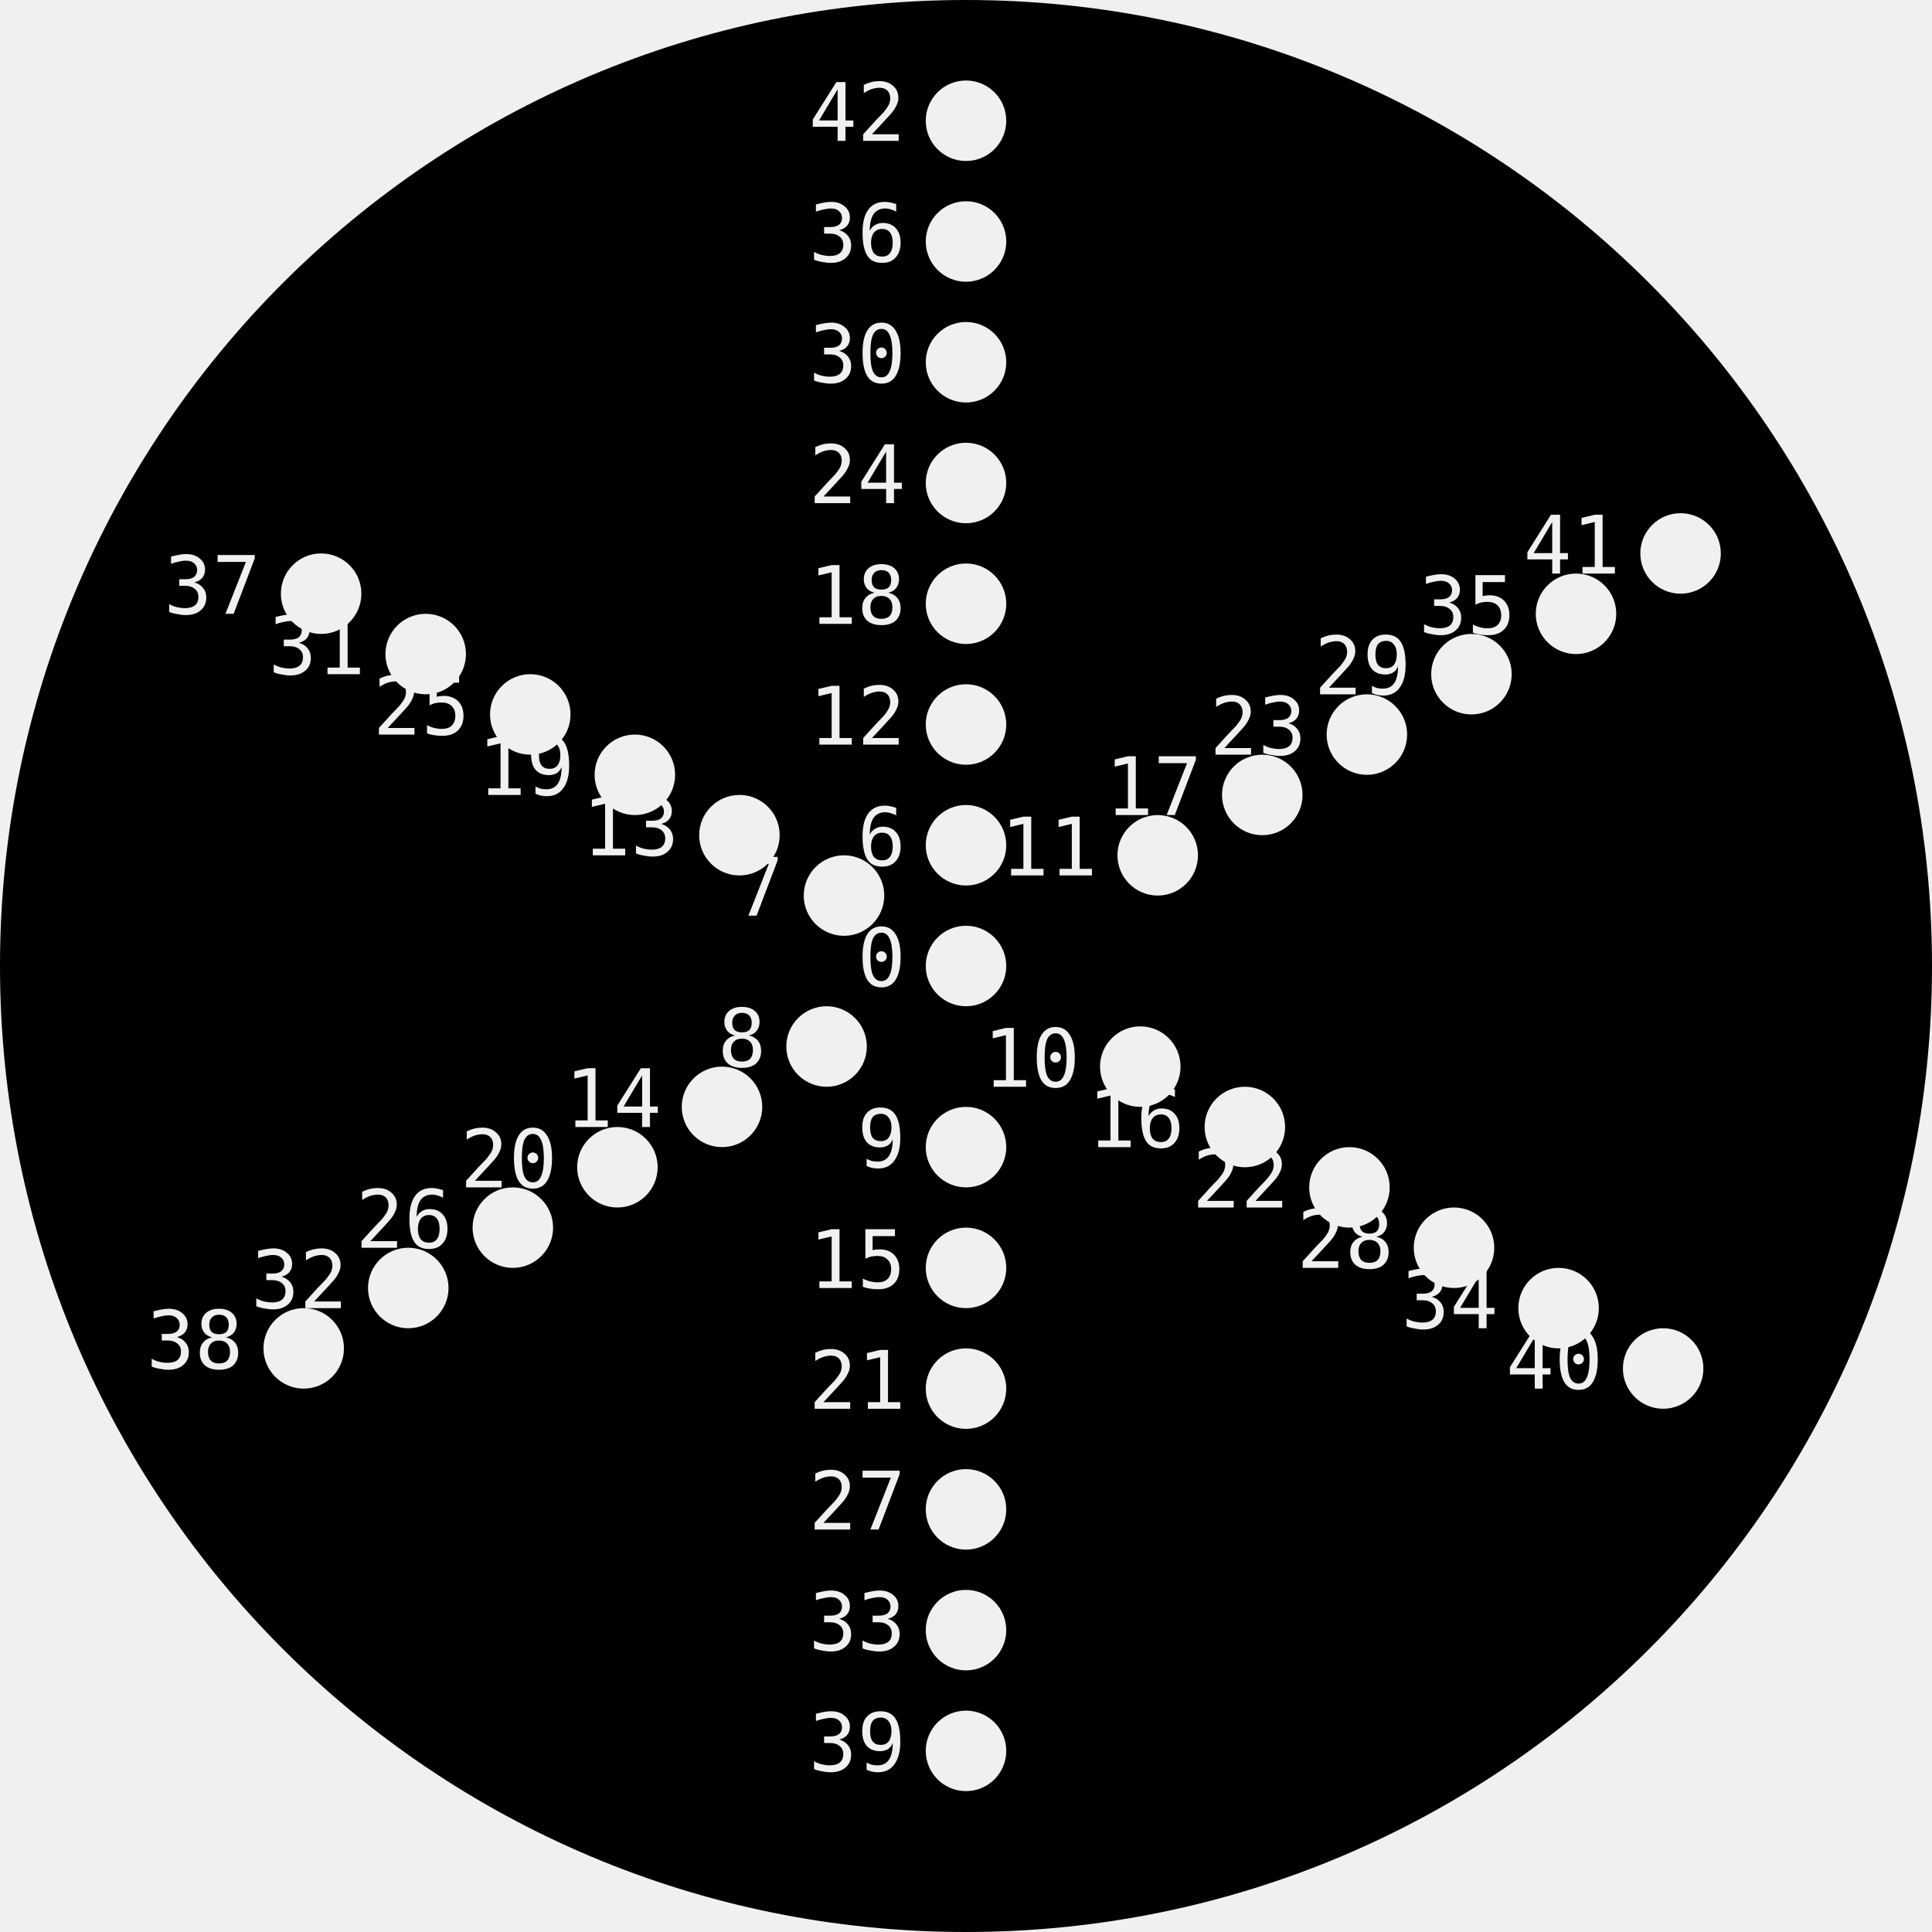
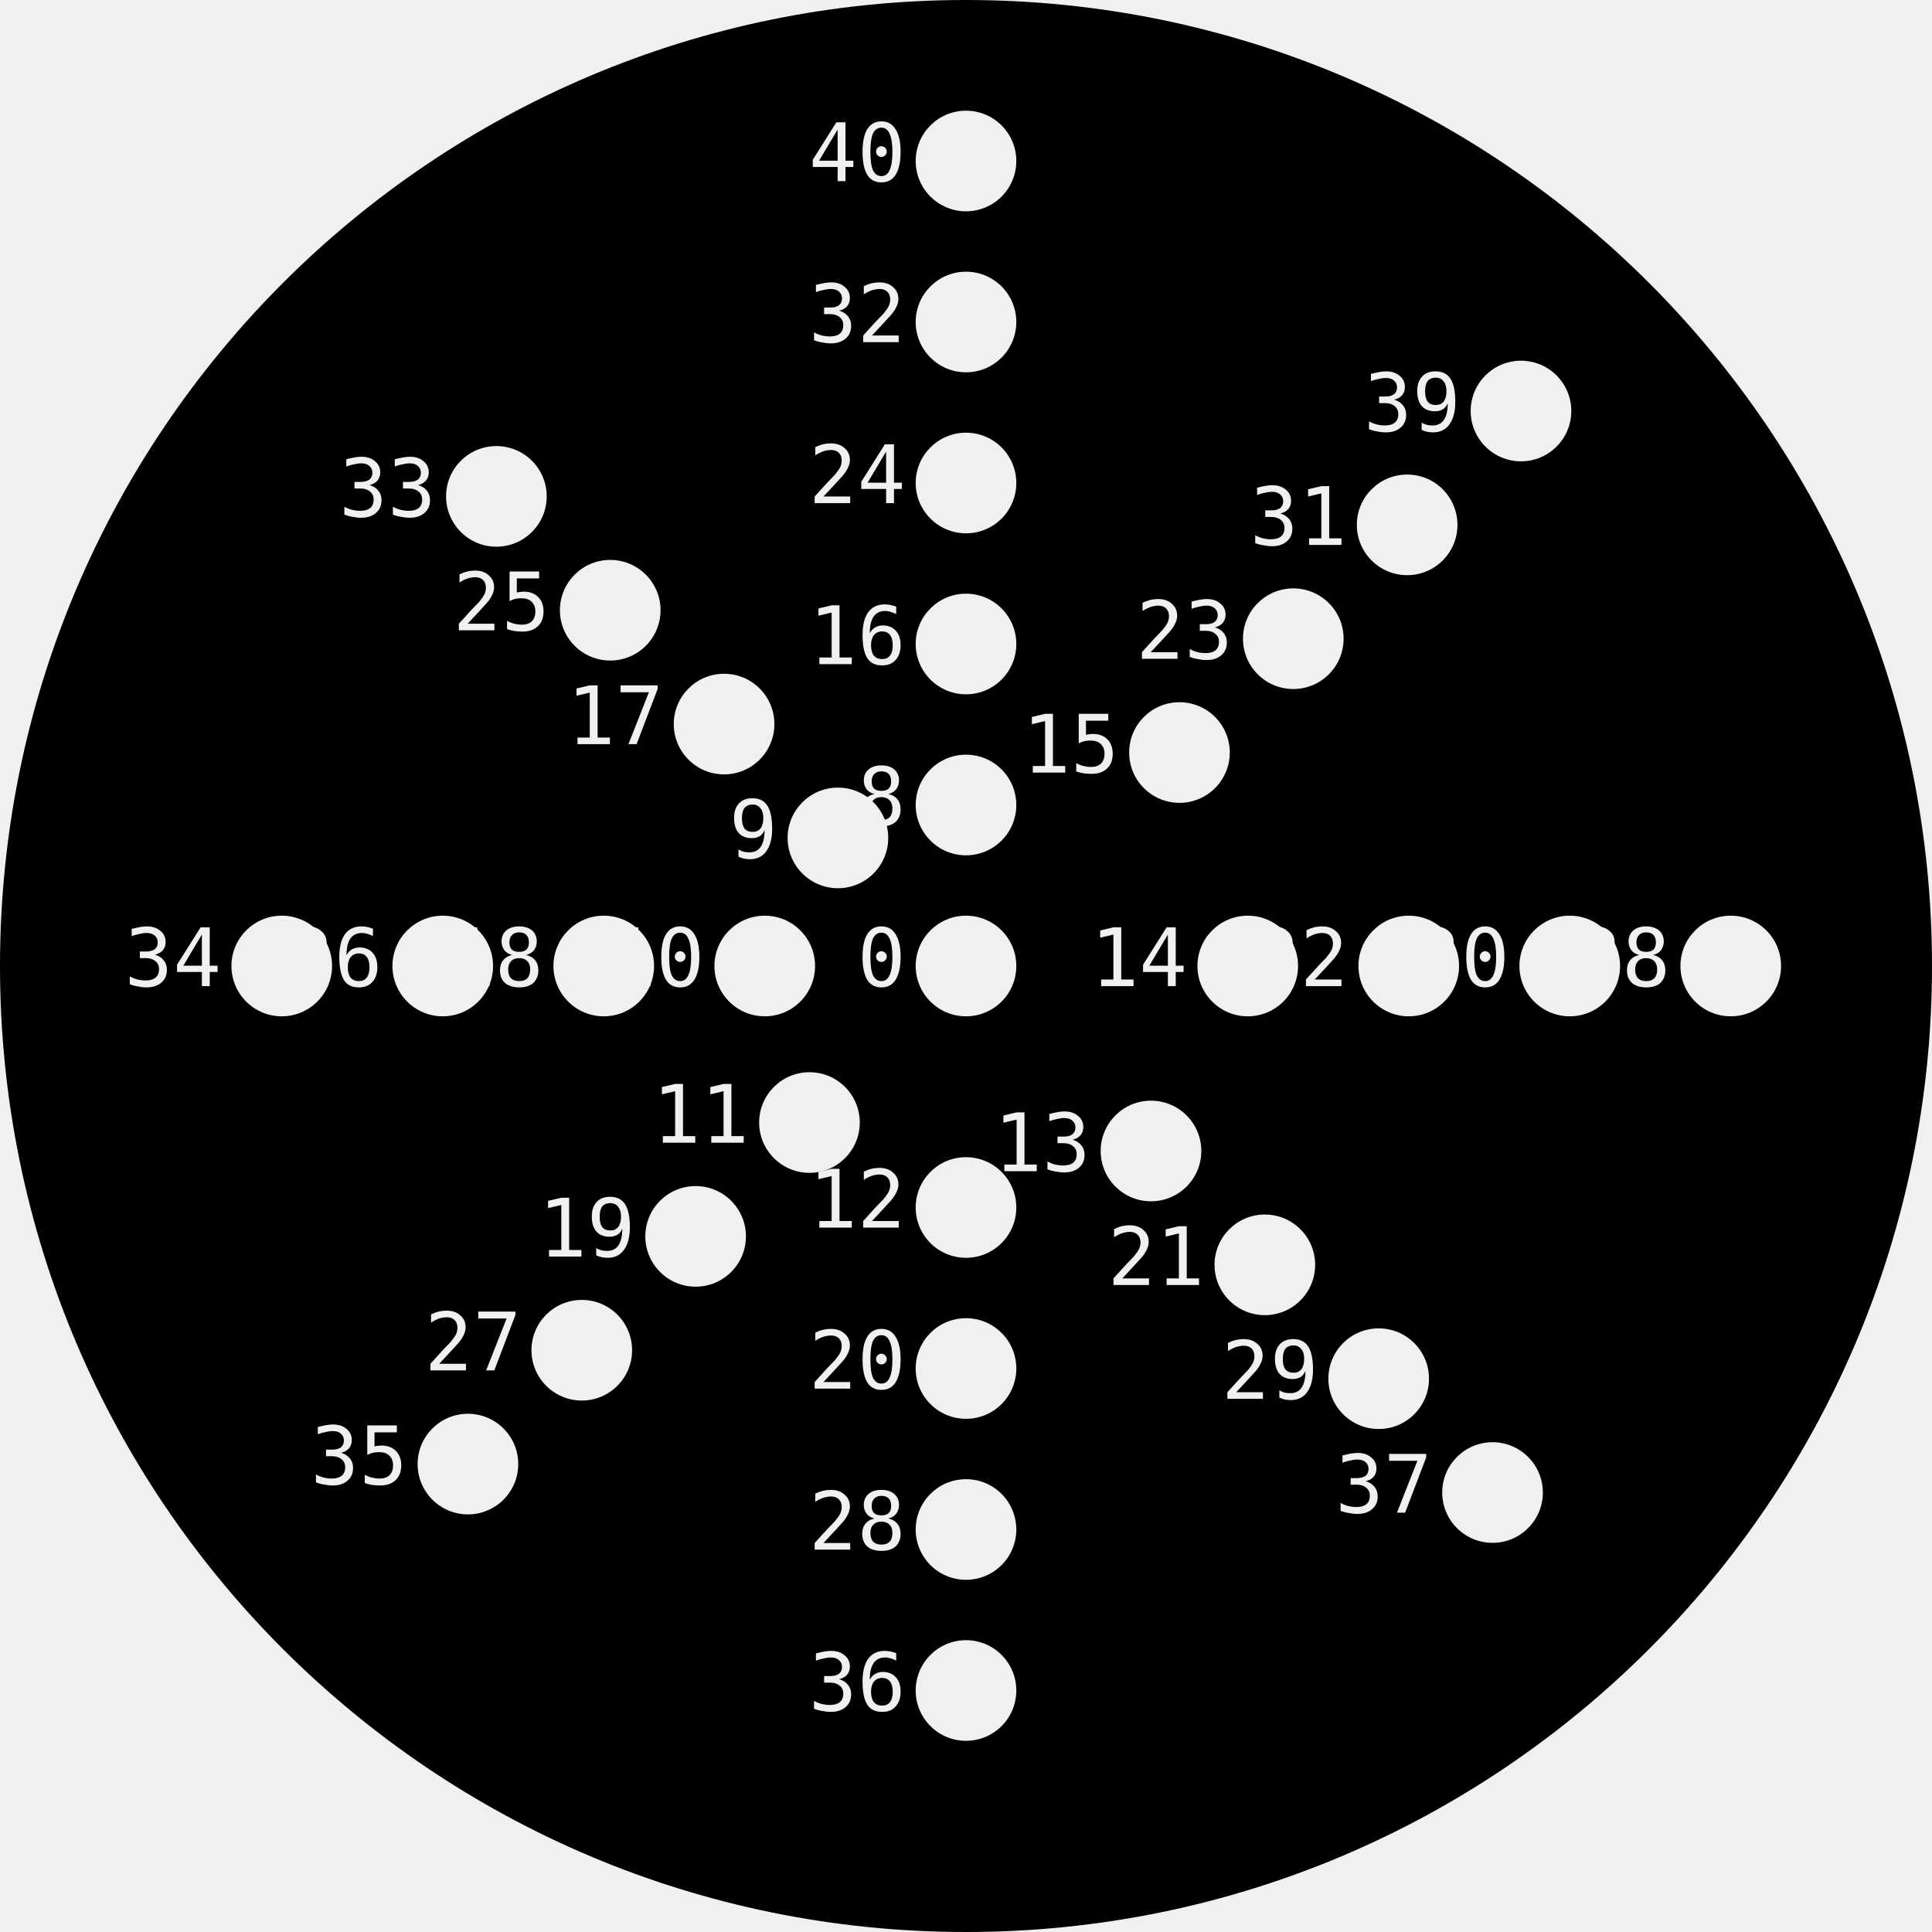
<svg xmlns="http://www.w3.org/2000/svg" xmlns:ns1="http://nathanfriend.io/inspiral">
  <style>
    text {
      font-family: monospace;
      font-size: 4px;
    }
  </style>
  <g>
    <mask id="holes">
      <rect width="100%" height="100%" fill="white" />
-       <circle cx="48" cy="48" r="2" ns1:hole-name="0" ns1:hole-text-position-angle="3.141592653589793" ns1:hole-text-rotation-angle="0" />
+       <circle cx="48" cy="48" r="2.5" ns1:hole-name="0" ns1:hole-text-position-angle="3.141592653589793" ns1:hole-text-rotation-angle="0" />
      <text x="45" y="49" text-anchor="end">0</text>
-       <circle cx="48" cy="42" r="2" ns1:hole-name="6" ns1:hole-text-position-angle="3.141592653589793" ns1:hole-text-rotation-angle="0" />
-       <text x="45" y="43" text-anchor="end">6</text>
-       <circle cx="48" cy="36" r="2" ns1:hole-name="12" ns1:hole-text-position-angle="3.141592653589793" ns1:hole-text-rotation-angle="0" />
-       <text x="45" y="37" text-anchor="end">12</text>
-       <circle cx="48" cy="30" r="2" ns1:hole-name="18" ns1:hole-text-position-angle="3.141592653589793" ns1:hole-text-rotation-angle="0" />
-       <text x="45" y="31" text-anchor="end">18</text>
-       <circle cx="48" cy="24" r="2" ns1:hole-name="24" ns1:hole-text-position-angle="3.141592653589793" ns1:hole-text-rotation-angle="0" />
+       <circle cx="48" cy="40" r="2.5" ns1:hole-name="8" ns1:hole-text-position-angle="3.141592653589793" ns1:hole-text-rotation-angle="0" />
+       <text x="45" y="41" text-anchor="end">8</text>
+       <circle cx="48" cy="32" r="2.5" ns1:hole-name="16" ns1:hole-text-position-angle="3.141592653589793" ns1:hole-text-rotation-angle="0" />
+       <text x="45" y="33" text-anchor="end">16</text>
+       <circle cx="48" cy="24" r="2.5" ns1:hole-name="24" ns1:hole-text-position-angle="3.141592653589793" ns1:hole-text-rotation-angle="0" />
      <text x="45" y="25" text-anchor="end">24</text>
-       <circle cx="48" cy="18" r="2" ns1:hole-name="30" ns1:hole-text-position-angle="3.141592653589793" ns1:hole-text-rotation-angle="0" />
-       <text x="45" y="19" text-anchor="end">30</text>
-       <circle cx="48" cy="12" r="2" ns1:hole-name="36" ns1:hole-text-position-angle="3.141592653589793" ns1:hole-text-rotation-angle="0" />
-       <text x="45" y="13" text-anchor="end">36</text>
-       <circle cx="48" cy="6" r="2" ns1:hole-name="42" ns1:hole-text-position-angle="3.141592653589793" ns1:hole-text-rotation-angle="0" />
-       <text x="45" y="7" text-anchor="end">42</text>
-       <circle cx="41.938" cy="44.5" r="2" ns1:hole-name="7" ns1:hole-text-position-angle="4.1887902047863905" ns1:hole-text-rotation-angle="1.0471975511965974" />
-       <text x="38.938" y="45.5" text-anchor="end">7</text>
-       <circle cx="36.742" cy="41.5" r="2" ns1:hole-name="13" ns1:hole-text-position-angle="4.1887902047863905" ns1:hole-text-rotation-angle="1.0471975511965974" />
-       <text x="33.742" y="42.5" text-anchor="end">13</text>
-       <circle cx="31.546" cy="38.5" r="2" ns1:hole-name="19" ns1:hole-text-position-angle="4.1887902047863905" ns1:hole-text-rotation-angle="1.0471975511965974" />
-       <text x="28.546" y="39.5" text-anchor="end">19</text>
-       <circle cx="26.349" cy="35.5" r="2" ns1:hole-name="25" ns1:hole-text-position-angle="4.1887902047863905" ns1:hole-text-rotation-angle="1.0471975511965974" />
-       <text x="23.349" y="36.5" text-anchor="end">25</text>
-       <circle cx="21.153" cy="32.5" r="2" ns1:hole-name="31" ns1:hole-text-position-angle="4.1887902047863905" ns1:hole-text-rotation-angle="1.0471975511965974" />
-       <text x="18.153" y="33.5" text-anchor="end">31</text>
-       <circle cx="15.957" cy="29.5" r="2" ns1:hole-name="37" ns1:hole-text-position-angle="4.1887902047863905" ns1:hole-text-rotation-angle="1.0471975511965974" />
-       <text x="12.957" y="30.5" text-anchor="end">37</text>
-       <circle cx="41.072" cy="52" r="2" ns1:hole-name="8" ns1:hole-text-position-angle="5.235987755982988" ns1:hole-text-rotation-angle="2.0943951023931953" />
-       <text x="38.072" y="53" text-anchor="end">8</text>
-       <circle cx="35.876" cy="55" r="2" ns1:hole-name="14" ns1:hole-text-position-angle="5.235987755982988" ns1:hole-text-rotation-angle="2.0943951023931953" />
-       <text x="32.876" y="56" text-anchor="end">14</text>
-       <circle cx="30.679" cy="58" r="2" ns1:hole-name="20" ns1:hole-text-position-angle="5.235987755982988" ns1:hole-text-rotation-angle="2.0943951023931953" />
-       <text x="27.679" y="59" text-anchor="end">20</text>
-       <circle cx="25.483" cy="61" r="2" ns1:hole-name="26" ns1:hole-text-position-angle="5.235987755982988" ns1:hole-text-rotation-angle="2.0943951023931953" />
-       <text x="22.483" y="62" text-anchor="end">26</text>
-       <circle cx="20.287" cy="64" r="2" ns1:hole-name="32" ns1:hole-text-position-angle="5.235987755982988" ns1:hole-text-rotation-angle="2.0943951023931953" />
-       <text x="17.287" y="65" text-anchor="end">32</text>
-       <circle cx="15.091" cy="67" r="2" ns1:hole-name="38" ns1:hole-text-position-angle="5.235987755982988" ns1:hole-text-rotation-angle="2.0943951023931953" />
-       <text x="12.091" y="68" text-anchor="end">38</text>
-       <circle cx="48" cy="57" r="2" ns1:hole-name="9" ns1:hole-text-position-angle="6.283185307179586" ns1:hole-text-rotation-angle="3.141592653589793" />
-       <text x="45" y="58" text-anchor="end">9</text>
-       <circle cx="48" cy="63" r="2" ns1:hole-name="15" ns1:hole-text-position-angle="6.283185307179586" ns1:hole-text-rotation-angle="3.141592653589793" />
-       <text x="45" y="64" text-anchor="end">15</text>
-       <circle cx="48" cy="69" r="2" ns1:hole-name="21" ns1:hole-text-position-angle="6.283185307179586" ns1:hole-text-rotation-angle="3.141592653589793" />
-       <text x="45" y="70" text-anchor="end">21</text>
-       <circle cx="48" cy="75" r="2" ns1:hole-name="27" ns1:hole-text-position-angle="6.283185307179586" ns1:hole-text-rotation-angle="3.141592653589793" />
-       <text x="45" y="76" text-anchor="end">27</text>
-       <circle cx="48" cy="81" r="2" ns1:hole-name="33" ns1:hole-text-position-angle="6.283185307179586" ns1:hole-text-rotation-angle="3.141592653589793" />
-       <text x="45" y="82" text-anchor="end">33</text>
-       <circle cx="48" cy="87" r="2" ns1:hole-name="39" ns1:hole-text-position-angle="6.283185307179586" ns1:hole-text-rotation-angle="3.141592653589793" />
-       <text x="45" y="88" text-anchor="end">39</text>
-       <circle cx="56.66" cy="53" r="2" ns1:hole-name="10" ns1:hole-text-position-angle="7.330382858376184" ns1:hole-text-rotation-angle="4.1887902047863905" />
-       <text x="53.66" y="54" text-anchor="end">10</text>
-       <circle cx="61.856" cy="56" r="2" ns1:hole-name="16" ns1:hole-text-position-angle="7.330382858376184" ns1:hole-text-rotation-angle="4.1887902047863905" />
-       <text x="58.856" y="57" text-anchor="end">16</text>
-       <circle cx="67.053" cy="59" r="2" ns1:hole-name="22" ns1:hole-text-position-angle="7.330382858376184" ns1:hole-text-rotation-angle="4.1887902047863905" />
-       <text x="64.053" y="60" text-anchor="end">22</text>
-       <circle cx="72.249" cy="62" r="2" ns1:hole-name="28" ns1:hole-text-position-angle="7.330382858376184" ns1:hole-text-rotation-angle="4.1887902047863905" />
-       <text x="69.249" y="63" text-anchor="end">28</text>
-       <circle cx="77.445" cy="65" r="2" ns1:hole-name="34" ns1:hole-text-position-angle="7.330382858376184" ns1:hole-text-rotation-angle="4.1887902047863905" />
-       <text x="74.445" y="66" text-anchor="end">34</text>
-       <circle cx="82.641" cy="68" r="2" ns1:hole-name="40" ns1:hole-text-position-angle="7.330382858376184" ns1:hole-text-rotation-angle="4.1887902047863905" />
-       <text x="79.641" y="69" text-anchor="end">40</text>
-       <circle cx="57.526" cy="42.5" r="2" ns1:hole-name="11" ns1:hole-text-position-angle="8.377580409572781" ns1:hole-text-rotation-angle="5.235987755982988" />
-       <text x="54.526" y="43.5" text-anchor="end">11</text>
-       <circle cx="62.722" cy="39.5" r="2" ns1:hole-name="17" ns1:hole-text-position-angle="8.377580409572781" ns1:hole-text-rotation-angle="5.235987755982988" />
-       <text x="59.722" y="40.5" text-anchor="end">17</text>
-       <circle cx="67.919" cy="36.5" r="2" ns1:hole-name="23" ns1:hole-text-position-angle="8.377580409572781" ns1:hole-text-rotation-angle="5.235987755982988" />
-       <text x="64.919" y="37.5" text-anchor="end">23</text>
-       <circle cx="73.115" cy="33.5" r="2" ns1:hole-name="29" ns1:hole-text-position-angle="8.377580409572781" ns1:hole-text-rotation-angle="5.235987755982988" />
-       <text x="70.115" y="34.5" text-anchor="end">29</text>
-       <circle cx="78.311" cy="30.5" r="2" ns1:hole-name="35" ns1:hole-text-position-angle="8.377580409572781" ns1:hole-text-rotation-angle="5.235987755982988" />
-       <text x="75.311" y="31.5" text-anchor="end">35</text>
-       <circle cx="83.507" cy="27.5" r="2" ns1:hole-name="41" ns1:hole-text-position-angle="8.377580409572781" ns1:hole-text-rotation-angle="5.235987755982988" />
-       <text x="80.507" y="28.5" text-anchor="end">41</text>
+       <circle cx="48" cy="16" r="2.5" ns1:hole-name="32" ns1:hole-text-position-angle="3.141592653589793" ns1:hole-text-rotation-angle="0" />
+       <text x="45" y="17" text-anchor="end">32</text>
+       <circle cx="48" cy="8" r="2.5" ns1:hole-name="40" ns1:hole-text-position-angle="3.141592653589793" ns1:hole-text-rotation-angle="0" />
+       <text x="45" y="9" text-anchor="end">40</text>
+       <circle cx="41.636" cy="41.636" r="2.5" ns1:hole-name="9" ns1:hole-text-position-angle="3.9269908169872414" ns1:hole-text-rotation-angle="0.7853981633974483" />
+       <text x="38.636" y="42.636" text-anchor="end">9</text>
+       <circle cx="35.979" cy="35.979" r="2.5" ns1:hole-name="17" ns1:hole-text-position-angle="3.9269908169872414" ns1:hole-text-rotation-angle="0.7853981633974483" />
+       <text x="32.979" y="36.979" text-anchor="end">17</text>
+       <circle cx="30.322" cy="30.322" r="2.5" ns1:hole-name="25" ns1:hole-text-position-angle="3.9269908169872414" ns1:hole-text-rotation-angle="0.7853981633974483" />
+       <text x="27.322" y="31.322" text-anchor="end">25</text>
+       <circle cx="24.665" cy="24.665" r="2.5" ns1:hole-name="33" ns1:hole-text-position-angle="3.9269908169872414" ns1:hole-text-rotation-angle="0.7853981633974483" />
+       <text x="21.665" y="25.665" text-anchor="end">33</text>
+       <circle cx="38" cy="48" r="2.5" ns1:hole-name="10" ns1:hole-text-position-angle="4.71238898038469" ns1:hole-text-rotation-angle="1.5707963267948966" />
+       <text x="35" y="49" text-anchor="end">10</text>
+       <circle cx="30" cy="48" r="2.5" ns1:hole-name="18" ns1:hole-text-position-angle="4.71238898038469" ns1:hole-text-rotation-angle="1.5707963267948966" />
+       <text x="27" y="49" text-anchor="end">18</text>
+       <circle cx="22" cy="48" r="2.5" ns1:hole-name="26" ns1:hole-text-position-angle="4.71238898038469" ns1:hole-text-rotation-angle="1.5707963267948966" />
+       <text x="19" y="49" text-anchor="end">26</text>
+       <circle cx="14" cy="48" r="2.5" ns1:hole-name="34" ns1:hole-text-position-angle="4.71238898038469" ns1:hole-text-rotation-angle="1.5707963267948966" />
+       <text x="11" y="49" text-anchor="end">34</text>
+       <circle cx="40.222" cy="55.778" r="2.5" ns1:hole-name="11" ns1:hole-text-position-angle="5.497787143782137" ns1:hole-text-rotation-angle="2.3561944901923444" />
+       <text x="37.222" y="56.778" text-anchor="end">11</text>
+       <circle cx="34.565" cy="61.435" r="2.5" ns1:hole-name="19" ns1:hole-text-position-angle="5.497787143782137" ns1:hole-text-rotation-angle="2.3561944901923444" />
+       <text x="31.565" y="62.435" text-anchor="end">19</text>
+       <circle cx="28.908" cy="67.092" r="2.5" ns1:hole-name="27" ns1:hole-text-position-angle="5.497787143782137" ns1:hole-text-rotation-angle="2.3561944901923444" />
+       <text x="25.908" y="68.092" text-anchor="end">27</text>
+       <circle cx="23.251" cy="72.749" r="2.5" ns1:hole-name="35" ns1:hole-text-position-angle="5.497787143782137" ns1:hole-text-rotation-angle="2.3561944901923444" />
+       <text x="20.251" y="73.749" text-anchor="end">35</text>
+       <circle cx="48" cy="60" r="2.5" ns1:hole-name="12" ns1:hole-text-position-angle="6.283185307179586" ns1:hole-text-rotation-angle="3.141592653589793" />
+       <text x="45" y="61" text-anchor="end">12</text>
+       <circle cx="48" cy="68" r="2.5" ns1:hole-name="20" ns1:hole-text-position-angle="6.283185307179586" ns1:hole-text-rotation-angle="3.141592653589793" />
+       <text x="45" y="69" text-anchor="end">20</text>
+       <circle cx="48" cy="76" r="2.5" ns1:hole-name="28" ns1:hole-text-position-angle="6.283185307179586" ns1:hole-text-rotation-angle="3.141592653589793" />
+       <text x="45" y="77" text-anchor="end">28</text>
+       <circle cx="48" cy="84" r="2.5" ns1:hole-name="36" ns1:hole-text-position-angle="6.283185307179586" ns1:hole-text-rotation-angle="3.141592653589793" />
+       <text x="45" y="85" text-anchor="end">36</text>
+       <circle cx="57.192" cy="57.192" r="2.5" ns1:hole-name="13" ns1:hole-text-position-angle="7.0685834705770345" ns1:hole-text-rotation-angle="3.9269908169872414" />
+       <text x="54.192" y="58.192" text-anchor="end">13</text>
+       <circle cx="62.849" cy="62.849" r="2.5" ns1:hole-name="21" ns1:hole-text-position-angle="7.0685834705770345" ns1:hole-text-rotation-angle="3.9269908169872414" />
+       <text x="59.849" y="63.849" text-anchor="end">21</text>
+       <circle cx="68.506" cy="68.506" r="2.5" ns1:hole-name="29" ns1:hole-text-position-angle="7.0685834705770345" ns1:hole-text-rotation-angle="3.9269908169872414" />
+       <text x="65.506" y="69.506" text-anchor="end">29</text>
+       <circle cx="74.163" cy="74.163" r="2.5" ns1:hole-name="37" ns1:hole-text-position-angle="7.0685834705770345" ns1:hole-text-rotation-angle="3.9269908169872414" />
+       <text x="71.163" y="75.163" text-anchor="end">37</text>
+       <circle cx="62" cy="48" r="2.5" ns1:hole-name="14" ns1:hole-text-position-angle="7.853981633974483" ns1:hole-text-rotation-angle="4.71238898038469" />
+       <text x="59" y="49" text-anchor="end">14</text>
+       <circle cx="70" cy="48" r="2.5" ns1:hole-name="22" ns1:hole-text-position-angle="7.853981633974483" ns1:hole-text-rotation-angle="4.71238898038469" />
+       <text x="67" y="49" text-anchor="end">22</text>
+       <circle cx="78" cy="48" r="2.5" ns1:hole-name="30" ns1:hole-text-position-angle="7.853981633974483" ns1:hole-text-rotation-angle="4.71238898038469" />
+       <text x="75" y="49" text-anchor="end">30</text>
+       <circle cx="86" cy="48" r="2.5" ns1:hole-name="38" ns1:hole-text-position-angle="7.853981633974483" ns1:hole-text-rotation-angle="4.71238898038469" />
+       <text x="83" y="49" text-anchor="end">38</text>
+       <circle cx="58.607" cy="37.393" r="2.5" ns1:hole-name="15" ns1:hole-text-position-angle="8.63937979737193" ns1:hole-text-rotation-angle="5.497787143782137" />
+       <text x="55.607" y="38.393" text-anchor="end">15</text>
+       <circle cx="64.263" cy="31.737" r="2.5" ns1:hole-name="23" ns1:hole-text-position-angle="8.63937979737193" ns1:hole-text-rotation-angle="5.497787143782137" />
+       <text x="61.263" y="32.737" text-anchor="end">23</text>
+       <circle cx="69.92" cy="26.08" r="2.5" ns1:hole-name="31" ns1:hole-text-position-angle="8.63937979737193" ns1:hole-text-rotation-angle="5.497787143782137" />
+       <text x="66.92" y="27.08" text-anchor="end">31</text>
+       <circle cx="75.577" cy="20.423" r="2.5" ns1:hole-name="39" ns1:hole-text-position-angle="8.63937979737193" ns1:hole-text-rotation-angle="5.497787143782137" />
+       <text x="72.577" y="21.423" text-anchor="end">39</text>
    </mask>
    <path mask="url(#holes)" d="M 96 48              A 48 48 0 1 0 0 48              A 48 48 0 0 0 96 48              Z" />
  </g>
</svg>
